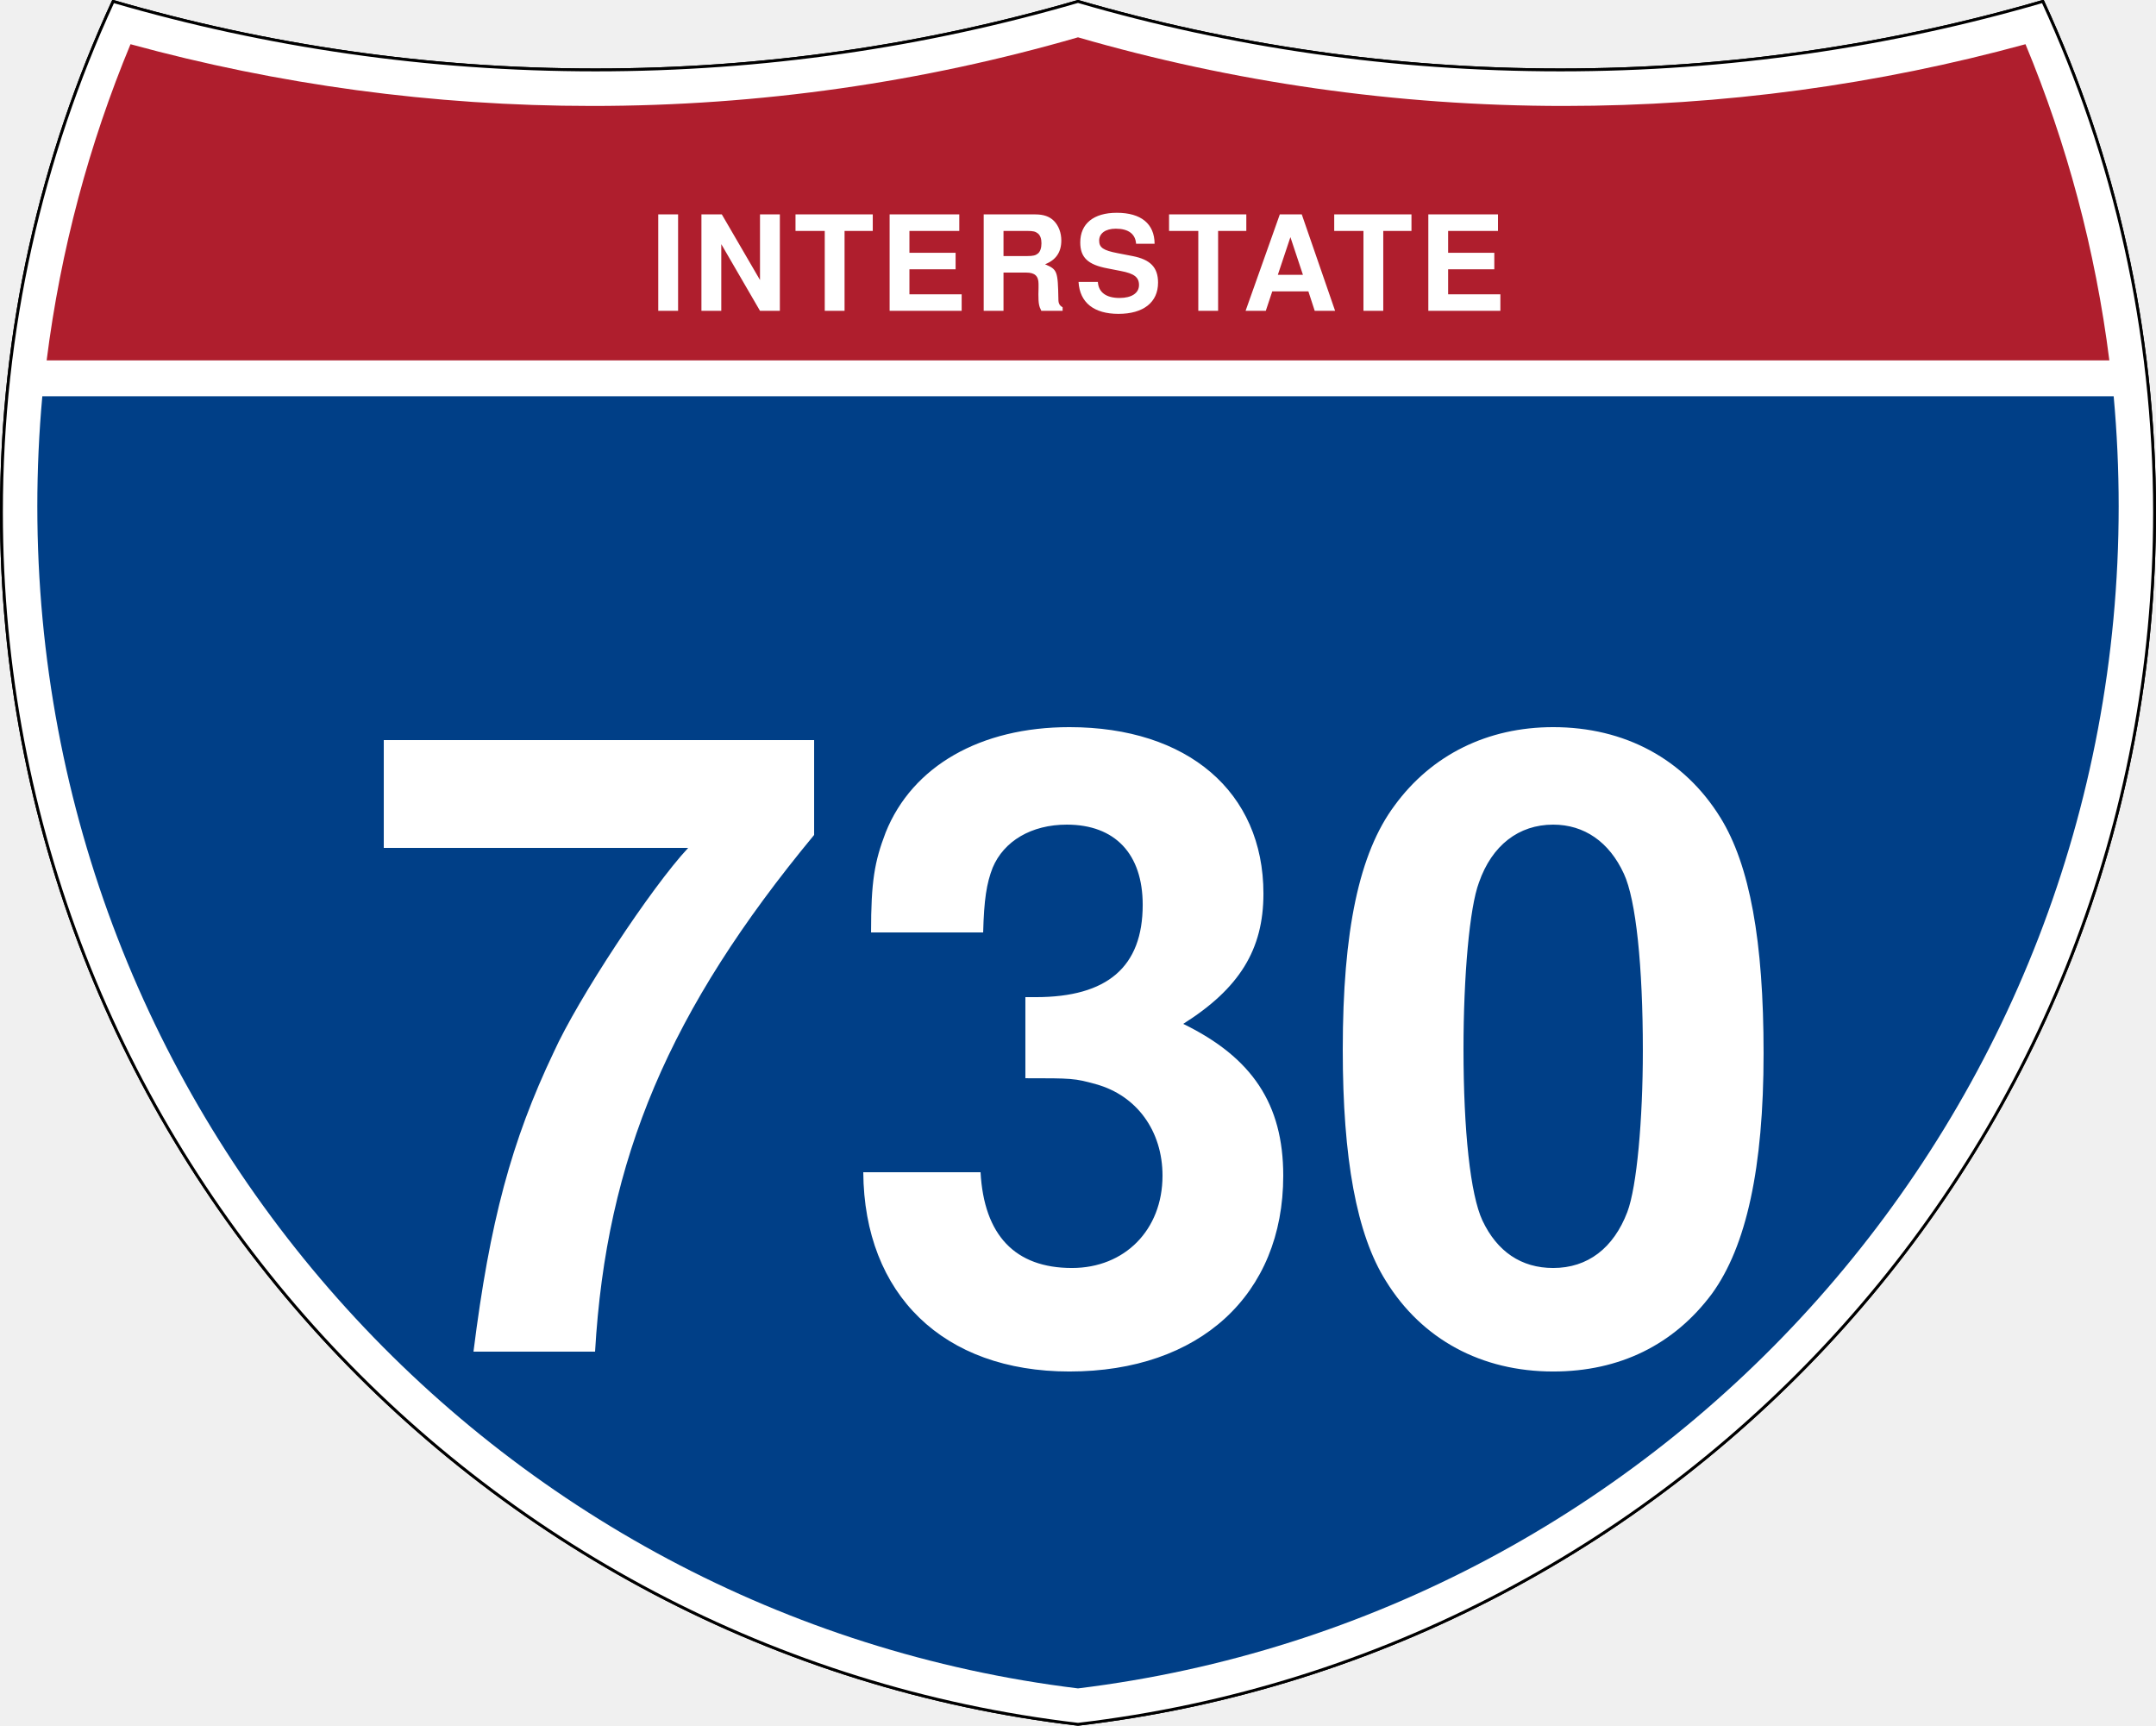
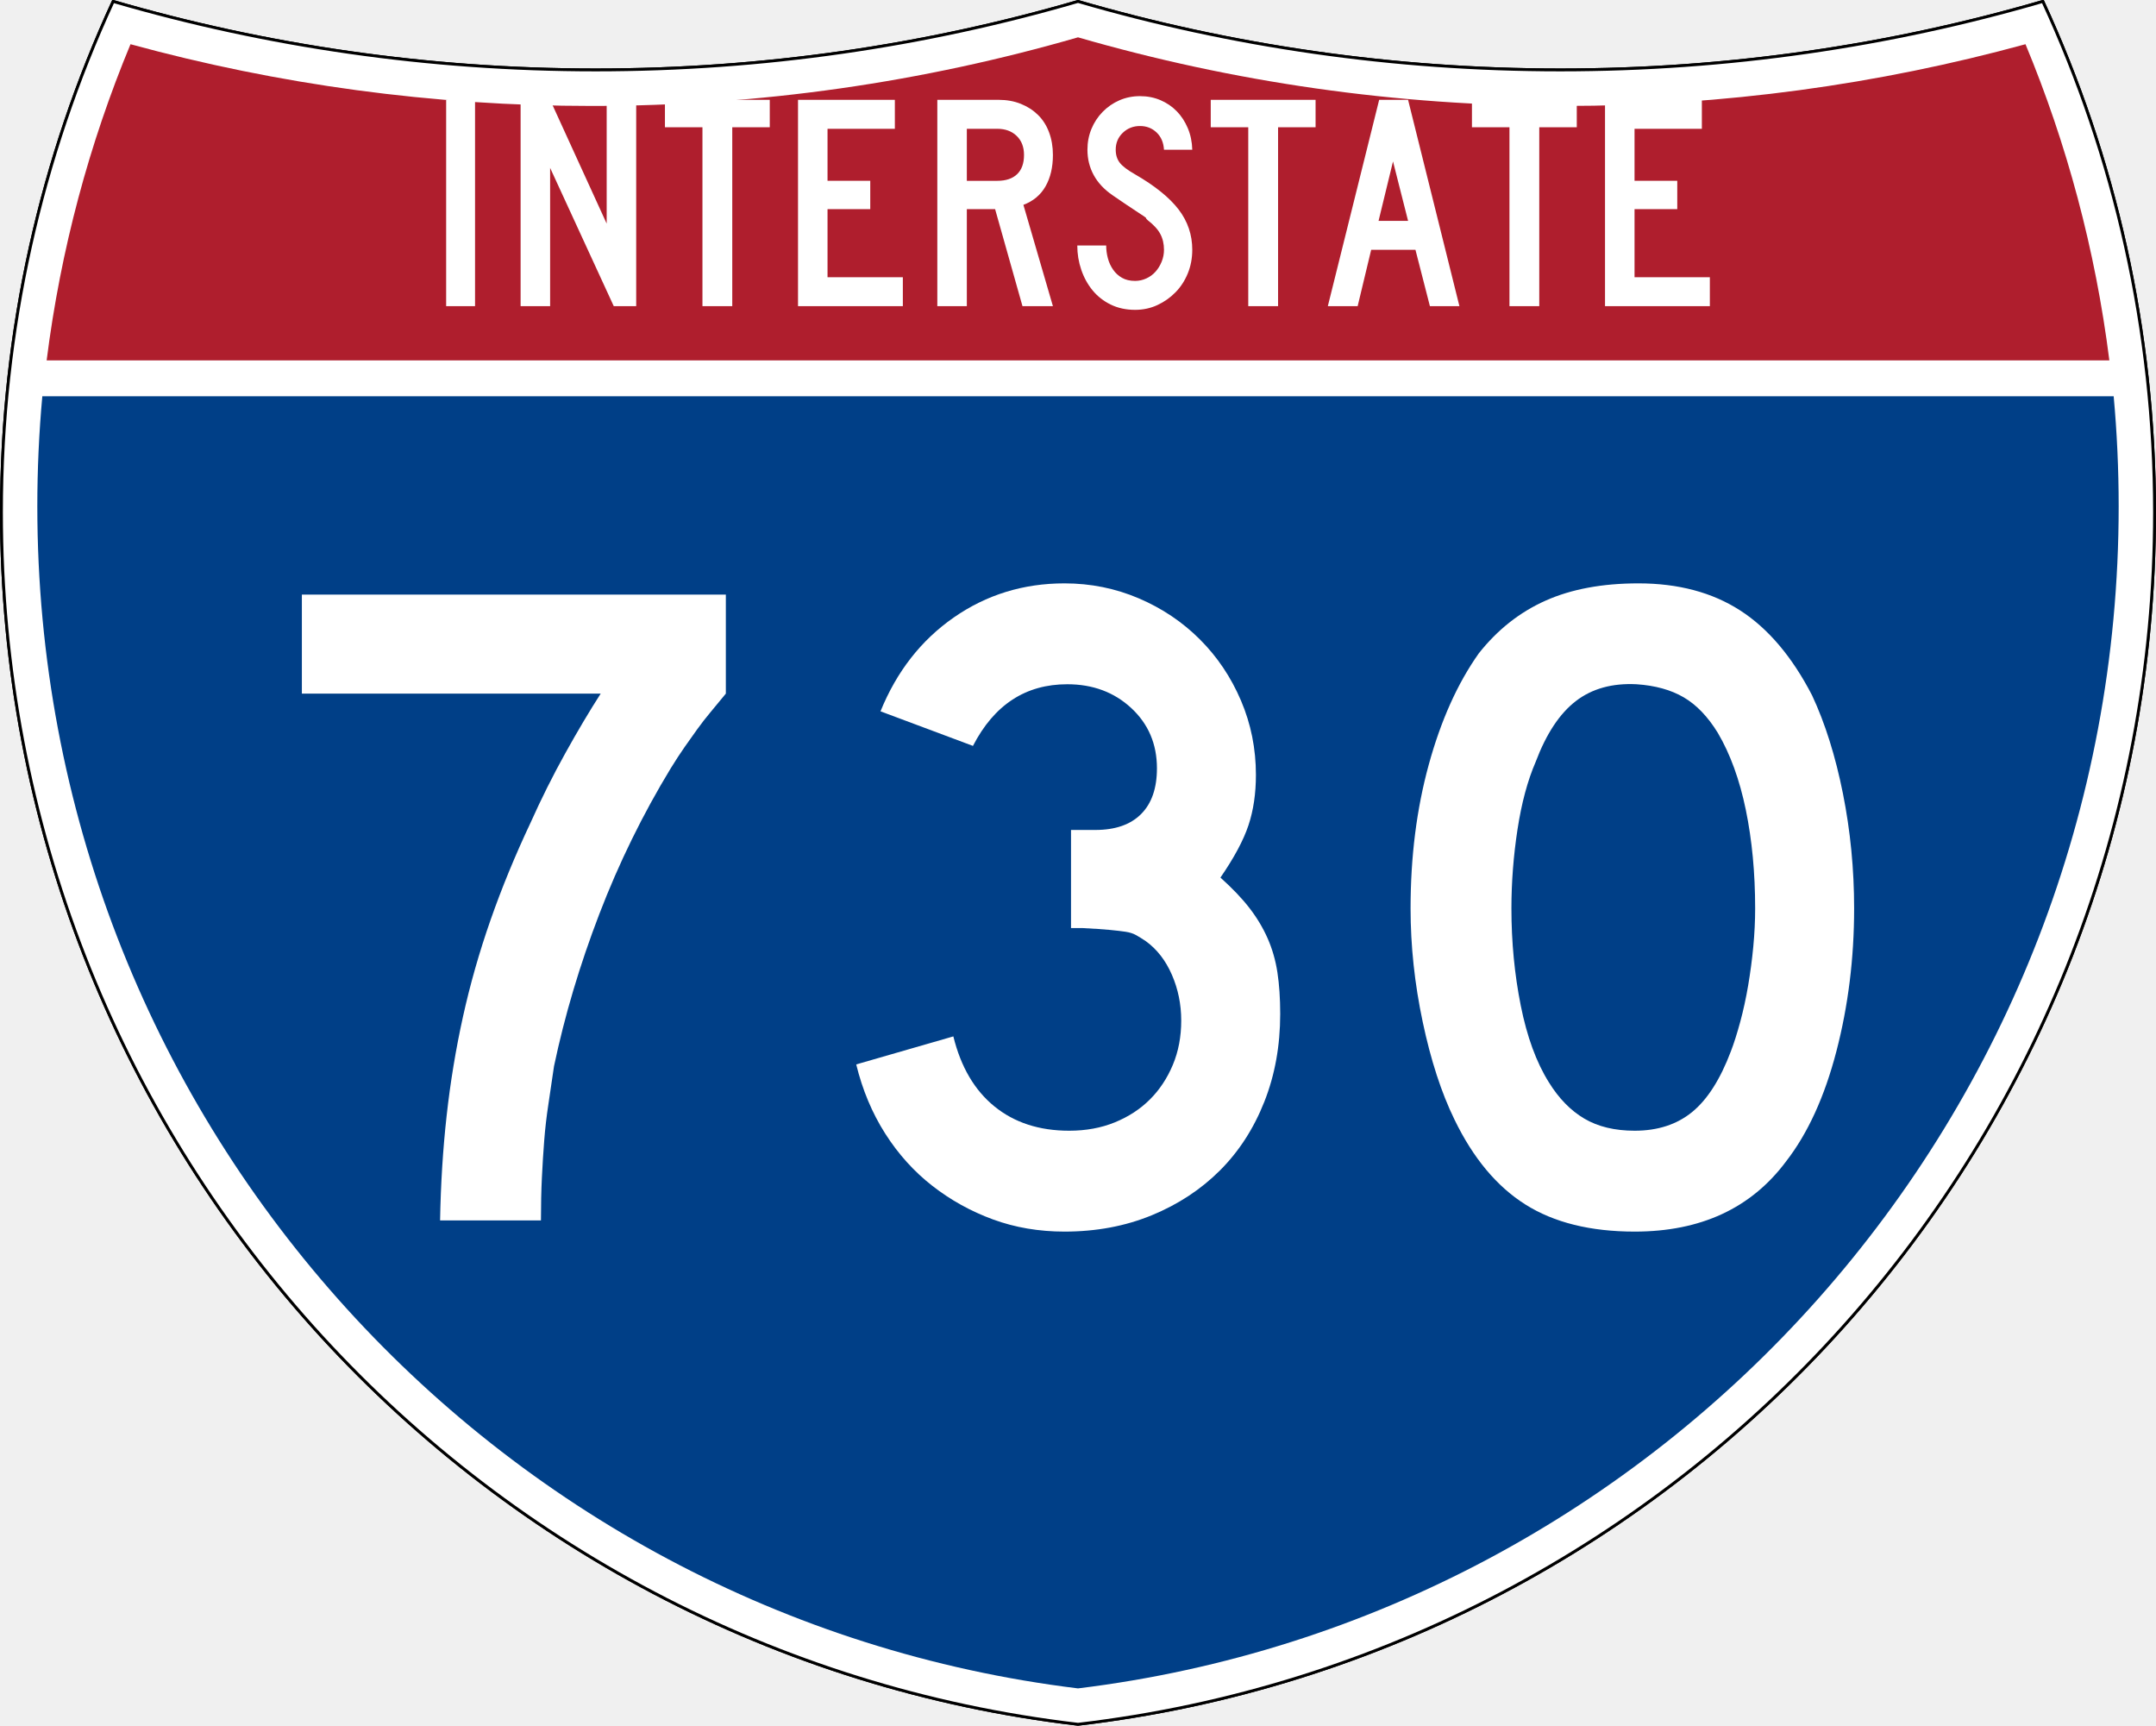
<svg xmlns="http://www.w3.org/2000/svg" width="751" height="601" viewBox="0 0 750 599.999" id="Layer_1" xml:space="preserve">
  <g transform="matrix(0.998668,0,0,0.99867,0.499334,0.398971)" id="g5" style="fill:#ffffff;fill-opacity:1;stroke:#000000;stroke-width:1;stroke-miterlimit:4;stroke-opacity:1;stroke-dasharray:none">
    <path d="M 38.915,0 C 92.236,15.525 148.625,23.85 206.958,23.85 265.291,23.85 321.679,15.525 375,4.883e-4 428.32,15.525 484.709,23.85 543.042,23.85 601.375,23.85 657.764,15.525 711.084,0 736.064,54.121 750,114.388 750,177.909 750,395.718 586.16,575.254 375,599.999 163.839,575.254 0,395.718 0,177.909 0,114.388 13.935,54.121 38.915,0 z" id="path7" style="fill:#ffffff;fill-opacity:1;stroke:#000000;stroke-width:1;stroke-miterlimit:4;stroke-opacity:1;stroke-dasharray:none" />
    <path d="M 38.915,0 C 92.236,15.525 148.625,23.85 206.958,23.85 265.291,23.85 321.679,15.525 375,4.883e-4 428.32,15.525 484.709,23.85 543.042,23.85 601.375,23.85 657.764,15.525 711.084,0 736.064,54.121 750,114.388 750,177.909 750,395.718 586.16,575.254 375,599.999 163.839,575.254 0,395.718 0,177.909 0,114.388 13.935,54.121 38.915,0 z" id="path9" style="fill:#ffffff;fill-opacity:1;stroke:#000000;stroke-width:1;stroke-linecap:round;stroke-linejoin:round;stroke-miterlimit:4;stroke-opacity:1;stroke-dasharray:none" />
  </g>
  <g transform="matrix(1.0056,0,0,1.01014,-2.10137,-3.70189)" id="g11" style="fill:#003f87;fill-opacity:1">
    <path d="m 15,177.909 c 0,-12.782 0.585,-25.427 1.729,-37.91 l 716.542,0 C 734.415,152.482 735,165.127 735,177.909 735,387.423 577.855,560.229 375,584.891 172.145,560.229 15,387.423 15,177.909 z" id="path13" style="fill:#003f87;fill-opacity:1" />
  </g>
  <g transform="matrix(1.00604,0,0,1.02708,-2.2645,-3.1523)" id="g15" style="fill:#af1e2d;fill-opacity:1">
    <path d="m 47.378,17.943 c 50.892,13.635 104.388,20.906 159.582,20.906 58.261,0 114.629,-8.101 168.04,-23.238 53.411,15.137 109.779,23.238 168.04,23.238 55.194,0 108.69,-7.271 159.581,-20.906 14.262,33.625 24.164,69.546 28.996,107.056 l -713.235,0 C 23.215,87.489 33.116,51.567 47.378,17.943 z" id="path17" style="fill:#af1e2d;fill-opacity:1" />
  </g>
-   <text x="375" y="108" text-anchor="middle" font-family="'Arial Narrow','Helvetica Neue Condensed',Helvetica,Arial,sans-serif" font-weight="bold" font-size="46" letter-spacing="2" fill="#ffffff">INTERSTATE</text>
-   <text x="375" y="470" text-anchor="middle" font-family="'Arial Narrow','Helvetica Neue Condensed',Helvetica,Arial,sans-serif" font-weight="bold" font-size="300" fill="#ffffff">730</text>
+   <path fill="#fff" d="M108.869 112.812V50.416h8.741v62.395h-8.741zm50.701 0-19.25-41.814v41.814h-8.928V50.416h8.928l17.11 37.437V50.416h8.928v62.395h-6.789zm35.847-54.105v54.105h-9.019V58.706h-11.346v-8.29h31.712v8.29h-11.346zm19.889 54.105V50.416h29.294v8.756H224.234v15.736h12.927v8.569H224.234v20.582h22.784v8.753h-31.712zm67.899 0-8.278-29.335h-8.554v29.335h-8.928V50.416h18.6c2.418 0 4.634.404 6.649 1.211 2.015.807 3.751 1.925 5.208 3.354 1.457 1.429 2.573 3.183 3.347 5.262.775 2.079 1.162 4.361 1.162 6.845-0 3.725-.744 6.891-2.232 9.499-1.488 2.608-3.72 4.47-6.696 5.586l8.928 30.639h-9.207zm.465-45.724c-0-2.421-.744-4.346-2.232-5.773-1.488-1.428-3.441-2.141-5.859-2.141h-9.207v15.736h9.207c2.603 0 4.603-.667 5.998-2.002 1.395-1.335 2.093-3.274 2.093-5.819zm50.894 28.681c-0 2.546-.449 4.921-1.348 7.125-.899 2.203-2.138 4.112-3.719 5.727-1.581 1.614-3.41 2.903-5.487 3.865-2.077.962-4.325 1.444-6.743 1.444-2.728 0-5.177-.528-7.346-1.583-2.169-1.055-3.998-2.483-5.486-4.283-1.488-1.8-2.635-3.88-3.441-6.24-.806-2.36-1.209-4.812-1.209-7.356h8.741c-0 1.304.17 2.591.511 3.864.341 1.272.867 2.421 1.581 3.446.713 1.025 1.612 1.848 2.698 2.468 1.085.621 2.402.931 3.952.931 1.179 0 2.311-.248 3.396-.745 1.085-.496 2.015-1.179 2.79-2.049.775-.87 1.394-1.879 1.859-3.027.464-1.148.697-2.344.697-3.587-0-1.8-.372-3.398-1.115-4.794-.744-1.396-2.045-2.809-3.905-4.237-.31-.311-.434-.482-.372-.513.062-.031-.123-.202-.558-.512-.434-.31-1.349-.915-2.744-1.816-1.395-.901-3.674-2.437-6.835-4.608-2.541-1.739-4.447-3.773-5.719-6.102-1.271-2.328-1.907-4.889-1.907-7.682 0-2.236.403-4.331 1.209-6.286.806-1.955 1.937-3.678 3.394-5.168 1.457-1.49 3.146-2.654 5.069-3.493 1.922-.838 3.999-1.258 6.229-1.258 2.233 0 4.294.404 6.185 1.211 1.891.807 3.534 1.925 4.928 3.354 1.394 1.429 2.51 3.136 3.347 5.123.837 1.987 1.287 4.159 1.349 6.518h-8.557c-.123-2.173-.867-3.911-2.231-5.215-1.364-1.303-3.039-1.955-5.023-1.955-2.045 0-3.781.683-5.206 2.049-1.426 1.366-2.138 3.073-2.138 5.121-0 1.552.403 2.855 1.209 3.911.806 1.055 2.356 2.235 4.649 3.538 6.015 3.477 10.401 7.015 13.16 10.616 2.759 3.601 4.138 7.667 4.138 12.199zm25.956-37.062v54.105h-9.019V58.706h-11.346v-8.29H371.867v8.29h-11.346zm45.928 54.105-4.371-17.043h-13.393l-4.09 17.043h-9.022l15.53-62.395h8.744l15.53 62.395h-8.928zM395.289 69.042l-4.371 17.973h8.928l-4.558-17.973zm44.242-10.336v54.105h-9.019V58.706h-11.346v-8.29h31.712v8.29h-11.346zm19.889 54.105V50.416h29.294v8.756h-20.366v15.736h12.927v8.569h-12.927v20.582h22.784v8.753h-31.712z" transform="translate(375.000,70.500) scale(1.15) translate(-300.000,-81.614)" />
+   <g transform="translate(375.000,315.000) scale(0.8721) translate(-375.000,-315.000)">
+     <path fill="#fff" d="M 384.56,230.299 C 382.324,233.027 380.274,235.509 378.41,237.745 C 376.545,239.981 374.806,242.216 373.192,244.452 C 371.578,246.688 369.903,249.047 368.167,251.529 C 366.432,254.011 364.567,256.866 362.574,260.094 C 351.403,278.473 341.908,297.844 334.087,318.207 C 326.265,338.571 320.24,358.81 316.012,378.924 C 315.269,384.138 314.526,389.166 313.784,394.009 C 313.041,398.852 312.482,403.695 312.107,408.537 C 311.731,413.38 311.421,418.348 311.175,423.441 C 310.928,428.534 310.805,434.184 310.805,440.391 L 270.574,440.391 C 270.824,425.984 271.694,412.077 273.183,398.67 C 274.672,385.263 276.844,372.103 279.697,359.189 C 282.55,346.275 286.213,333.424 290.684,320.635 C 295.155,307.846 300.494,294.869 306.701,281.705 C 310.922,272.27 315.517,263.08 320.485,254.138 C 325.453,245.195 330.172,237.249 334.644,230.299 L 215.44,230.299 L 215.44,190.806 L 384.56,190.806 L 384.56,230.299 L 384.56,230.299 z " transform="translate(-150.026,0)" />
+     <path fill="#fff" d="M 381.567,358.062 C 381.566,370.726 379.456,382.397 375.235,393.075 C 371.013,403.754 365.115,412.88 357.54,420.455 C 349.965,428.03 340.901,433.99 330.348,438.337 C 319.795,442.683 308.186,444.856 295.523,444.856 C 285.337,444.856 275.837,443.242 267.023,440.014 C 258.209,436.785 250.138,432.316 242.81,426.605 C 235.481,420.895 229.21,413.941 223.996,405.745 C 218.782,397.549 214.932,388.361 212.446,378.183 L 251.188,367.009 C 254.174,379.172 259.64,388.483 267.586,394.94 C 275.532,401.397 285.466,404.625 297.387,404.625 C 304.086,404.625 310.168,403.507 315.633,401.272 C 321.097,399.036 325.754,395.995 329.604,392.149 C 333.454,388.303 336.496,383.71 338.732,378.371 C 340.968,373.032 342.086,367.134 342.086,360.677 C 342.086,354.22 340.843,348.134 338.357,342.42 C 335.871,336.706 332.396,332.234 327.933,329.006 C 326.44,328.013 325.134,327.206 324.016,326.584 C 322.898,325.963 321.532,325.529 319.918,325.283 C 318.304,325.036 316.193,324.788 313.586,324.538 C 310.979,324.288 307.315,324.042 302.594,323.799 L 298.126,323.799 L 298.126,283.568 L 298.126,284.682 L 299.24,284.682 L 299.99,284.682 L 307.811,284.682 C 315.761,284.682 321.847,282.572 326.068,278.35 C 330.289,274.129 332.4,268.043 332.4,260.093 C 332.4,250.408 328.986,242.399 322.158,236.067 C 315.329,229.735 306.822,226.569 296.637,226.569 C 280.002,226.569 267.459,234.766 259.009,251.158 L 222.131,237.369 C 228.588,221.477 238.336,208.998 251.375,199.934 C 264.414,190.87 279.13,186.338 295.523,186.338 C 305.951,186.338 315.822,188.326 325.136,192.301 C 334.45,196.276 342.584,201.74 349.537,208.693 C 356.491,215.647 361.953,223.779 365.924,233.089 C 369.895,242.399 371.881,252.272 371.881,262.708 C 371.881,270.158 370.888,276.863 368.903,282.823 C 366.917,288.784 363.192,295.736 357.728,303.678 C 362.449,307.899 366.299,311.935 369.278,315.785 C 372.256,319.635 374.677,323.67 376.542,327.892 C 378.406,332.113 379.71,336.645 380.452,341.488 C 381.195,346.33 381.566,351.855 381.567,358.062 L 381.567,358.062 z " transform="translate(74.089,0)" />
+     <path fill="#fff" d="M 388.466,315.967 C 388.466,335.838 386.107,354.837 381.39,372.965 C 376.672,391.094 369.967,405.747 361.274,416.925 C 347.367,435.546 327.254,444.856 300.933,444.856 C 283.298,444.856 268.77,441.256 257.349,434.057 C 245.928,426.857 236.492,415.557 229.042,400.158 C 223.828,389.479 219.607,376.505 216.379,361.234 C 213.15,345.963 211.536,330.874 211.536,315.967 C 211.536,295.361 213.957,276.242 218.8,258.61 C 223.643,240.978 230.285,226.202 238.728,214.28 C 246.178,204.845 255.056,197.829 265.363,193.233 C 275.67,188.637 288.023,186.338 302.422,186.338 C 318.315,186.338 331.848,189.94 343.023,197.143 C 354.198,204.347 363.76,215.645 371.71,231.037 C 376.924,242.215 381.02,255.254 383.999,270.154 C 386.977,285.054 388.466,300.325 388.466,315.967 L 388.466,315.967 z M 348.986,315.967 C 348.985,301.817 347.744,288.72 345.263,276.673 C 342.78,264.627 339.054,254.383 334.082,245.94 C 330.111,239.483 325.581,234.766 320.492,231.787 C 315.403,228.809 309.133,227.07 301.684,226.569 C 291.998,226.077 283.927,228.312 277.47,233.276 C 271.013,238.24 265.674,246.312 261.452,257.49 C 258.224,264.94 255.803,273.941 254.188,284.495 C 252.574,295.048 251.767,305.539 251.767,315.967 C 251.767,329.381 253.008,342.297 255.49,354.714 C 257.972,367.132 261.695,377.312 266.659,385.254 C 270.638,391.711 275.357,396.554 280.818,399.782 C 286.278,403.011 292.983,404.625 300.933,404.625 C 310.118,404.625 317.754,402.143 323.84,397.179 C 329.925,392.215 335.079,384.144 339.3,372.965 C 340.543,369.737 341.786,365.826 343.029,361.234 C 344.271,356.641 345.327,351.798 346.195,346.706 C 347.062,341.613 347.744,336.459 348.241,331.245 C 348.737,326.031 348.985,320.938 348.986,315.967 L 348.986,315.967 z " transform="translate(296.119,0)" />
+   </g>
</svg>
